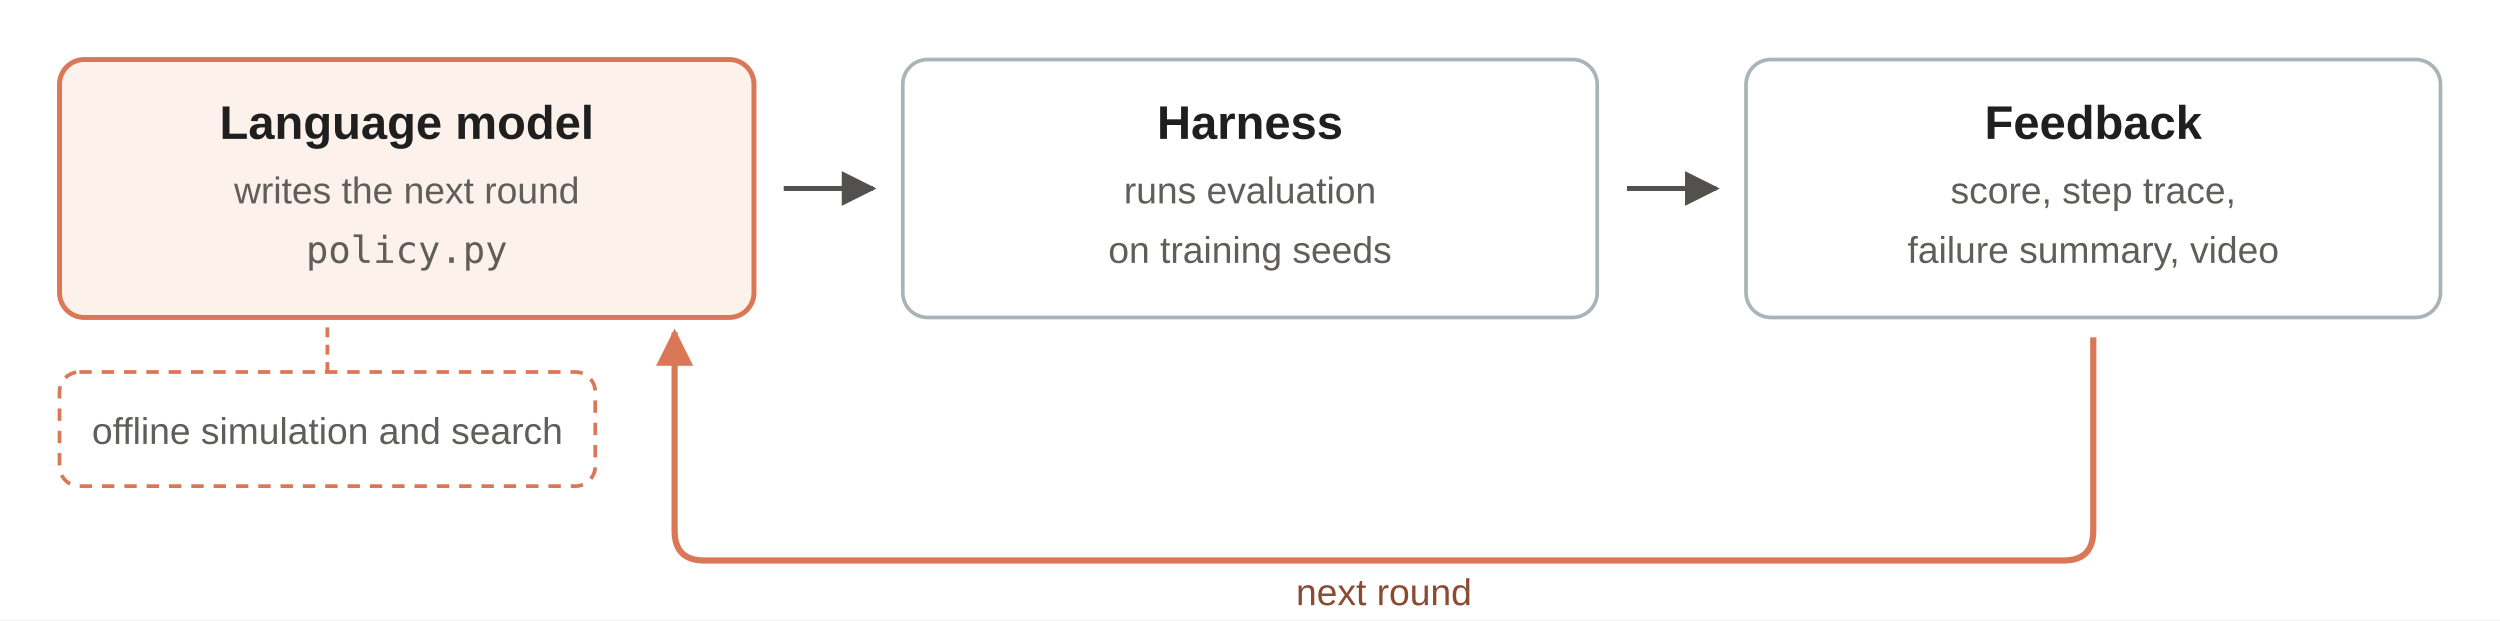
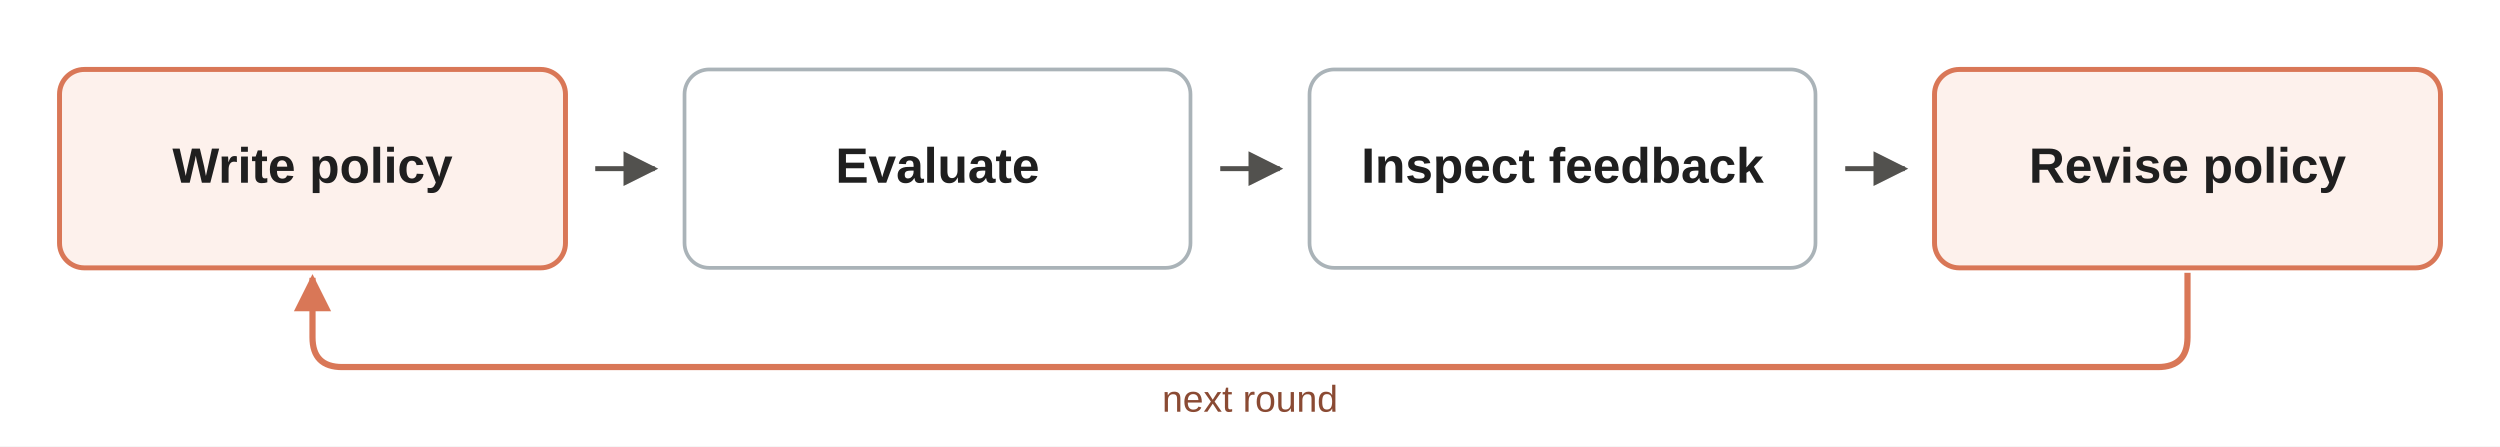
- <svg xmlns="http://www.w3.org/2000/svg" width="1008" height="250" viewBox="0 0 1008 250" role="img" aria-labelledby="title desc">
+ <svg xmlns="http://www.w3.org/2000/svg" width="1008" height="180" viewBox="0 0 1008 180" role="img" aria-labelledby="title desc">
  <defs>
    <marker id="arrow" viewBox="0 0 10 10" refX="9" refY="5" markerWidth="7" markerHeight="7" orient="auto">
      <path d="M 0 0 L 10 5 L 0 10 z" fill="#52514e" />
    </marker>
    <marker id="loop-arrow" viewBox="0 0 10 10" refX="9" refY="5" markerWidth="6" markerHeight="6" orient="auto">
      <path d="M 0 0 L 10 5 L 0 10 z" fill="#d97757" />
    </marker>
    <style>
      .box { fill: #ffffff; stroke: #aab3b8; stroke-width: 1.5; }
      .agent { fill: #fdf1ec; stroke: #d97757; stroke-width: 2; }
-       .offline { fill: #ffffff; stroke: #d97757; stroke-width: 1.5; stroke-dasharray: 5 4; }
-       .label { font: 700 19px Arial, sans-serif; fill: #1f1f1f; text-anchor: middle; }
-       .detail { font: 15px Arial, sans-serif; fill: #5f5e5a; text-anchor: middle; }
-       .mono { font: 15px Menlo, Consolas, monospace; fill: #5f5e5a; text-anchor: middle; }
+       .label { font: 700 20px Arial, sans-serif; fill: #1f1f1f; text-anchor: middle; dominant-baseline: middle; }
      .arrow { fill: none; stroke: #52514e; stroke-width: 2; marker-end: url(#arrow); }
      .loop { fill: none; stroke: #d97757; stroke-width: 2.5; marker-end: url(#loop-arrow); }
-       .looptext { font: 15px Arial, sans-serif; fill: #8a4a33; text-anchor: middle; }
    </style>
  </defs>
-   <rect width="1008" height="250" fill="#ffffff" />
-   <rect class="agent" x="24" y="24" width="280" height="104" rx="10" />
-   <text class="label" x="164" y="56">Language model</text>
-   <text class="detail" x="164" y="82">writes the next round</text>
-   <text class="mono" x="164" y="106">policy.py</text>
-   <path class="arrow" d="M 316 76 H 352" />
-   <rect class="box" x="364" y="24" width="280" height="104" rx="10" />
-   <text class="label" x="504" y="56">Harness</text>
-   <text class="detail" x="504" y="82">runs evaluation</text>
-   <text class="detail" x="504" y="106">on training seeds</text>
-   <path class="arrow" d="M 656 76 H 692" />
-   <rect class="box" x="704" y="24" width="280" height="104" rx="10" />
-   <text class="label" x="844" y="56">Feedback</text>
-   <text class="detail" x="844" y="82">score, step trace,</text>
-   <text class="detail" x="844" y="106">failure summary, video</text>
-   <path class="loop" d="M 844 136 V 214 Q 844 226 832 226 H 284 Q 272 226 272 214 V 134" />
-   <text class="looptext" x="558" y="244">next round</text>
-   <rect class="offline" x="24" y="150" width="216" height="46" rx="8" />
-   <text class="detail" x="132" y="179">offline simulation and search</text>
-   <path d="M 132 150 V 130" stroke="#d97757" stroke-width="1.5" stroke-dasharray="4 3" />
+   <rect width="1008" height="180" fill="#ffffff" />
+   <rect class="agent" x="24" y="28" width="204" height="80" rx="10" />
+   <text class="label" x="126" y="68">Write policy</text>
+   <path class="arrow" d="M 240 68 H 264" />
+   <rect class="box" x="276" y="28" width="204" height="80" rx="10" />
+   <text class="label" x="378" y="68">Evaluate</text>
+   <path class="arrow" d="M 492 68 H 516" />
+   <rect class="box" x="528" y="28" width="204" height="80" rx="10" />
+   <text class="label" x="630" y="68">Inspect feedback</text>
+   <path class="arrow" d="M 744 68 H 768" />
+   <rect class="agent" x="780" y="28" width="204" height="80" rx="10" />
+   <text class="label" x="882" y="68">Revise policy</text>
+   <path class="loop" d="M 882 110 V 136 Q 882 148 870 148 H 138 Q 126 148 126 136 V 112" />
+   <text x="504" y="166" text-anchor="middle" style="font: 15px Arial, sans-serif; fill: #8a4a33;">next round</text>
</svg>
